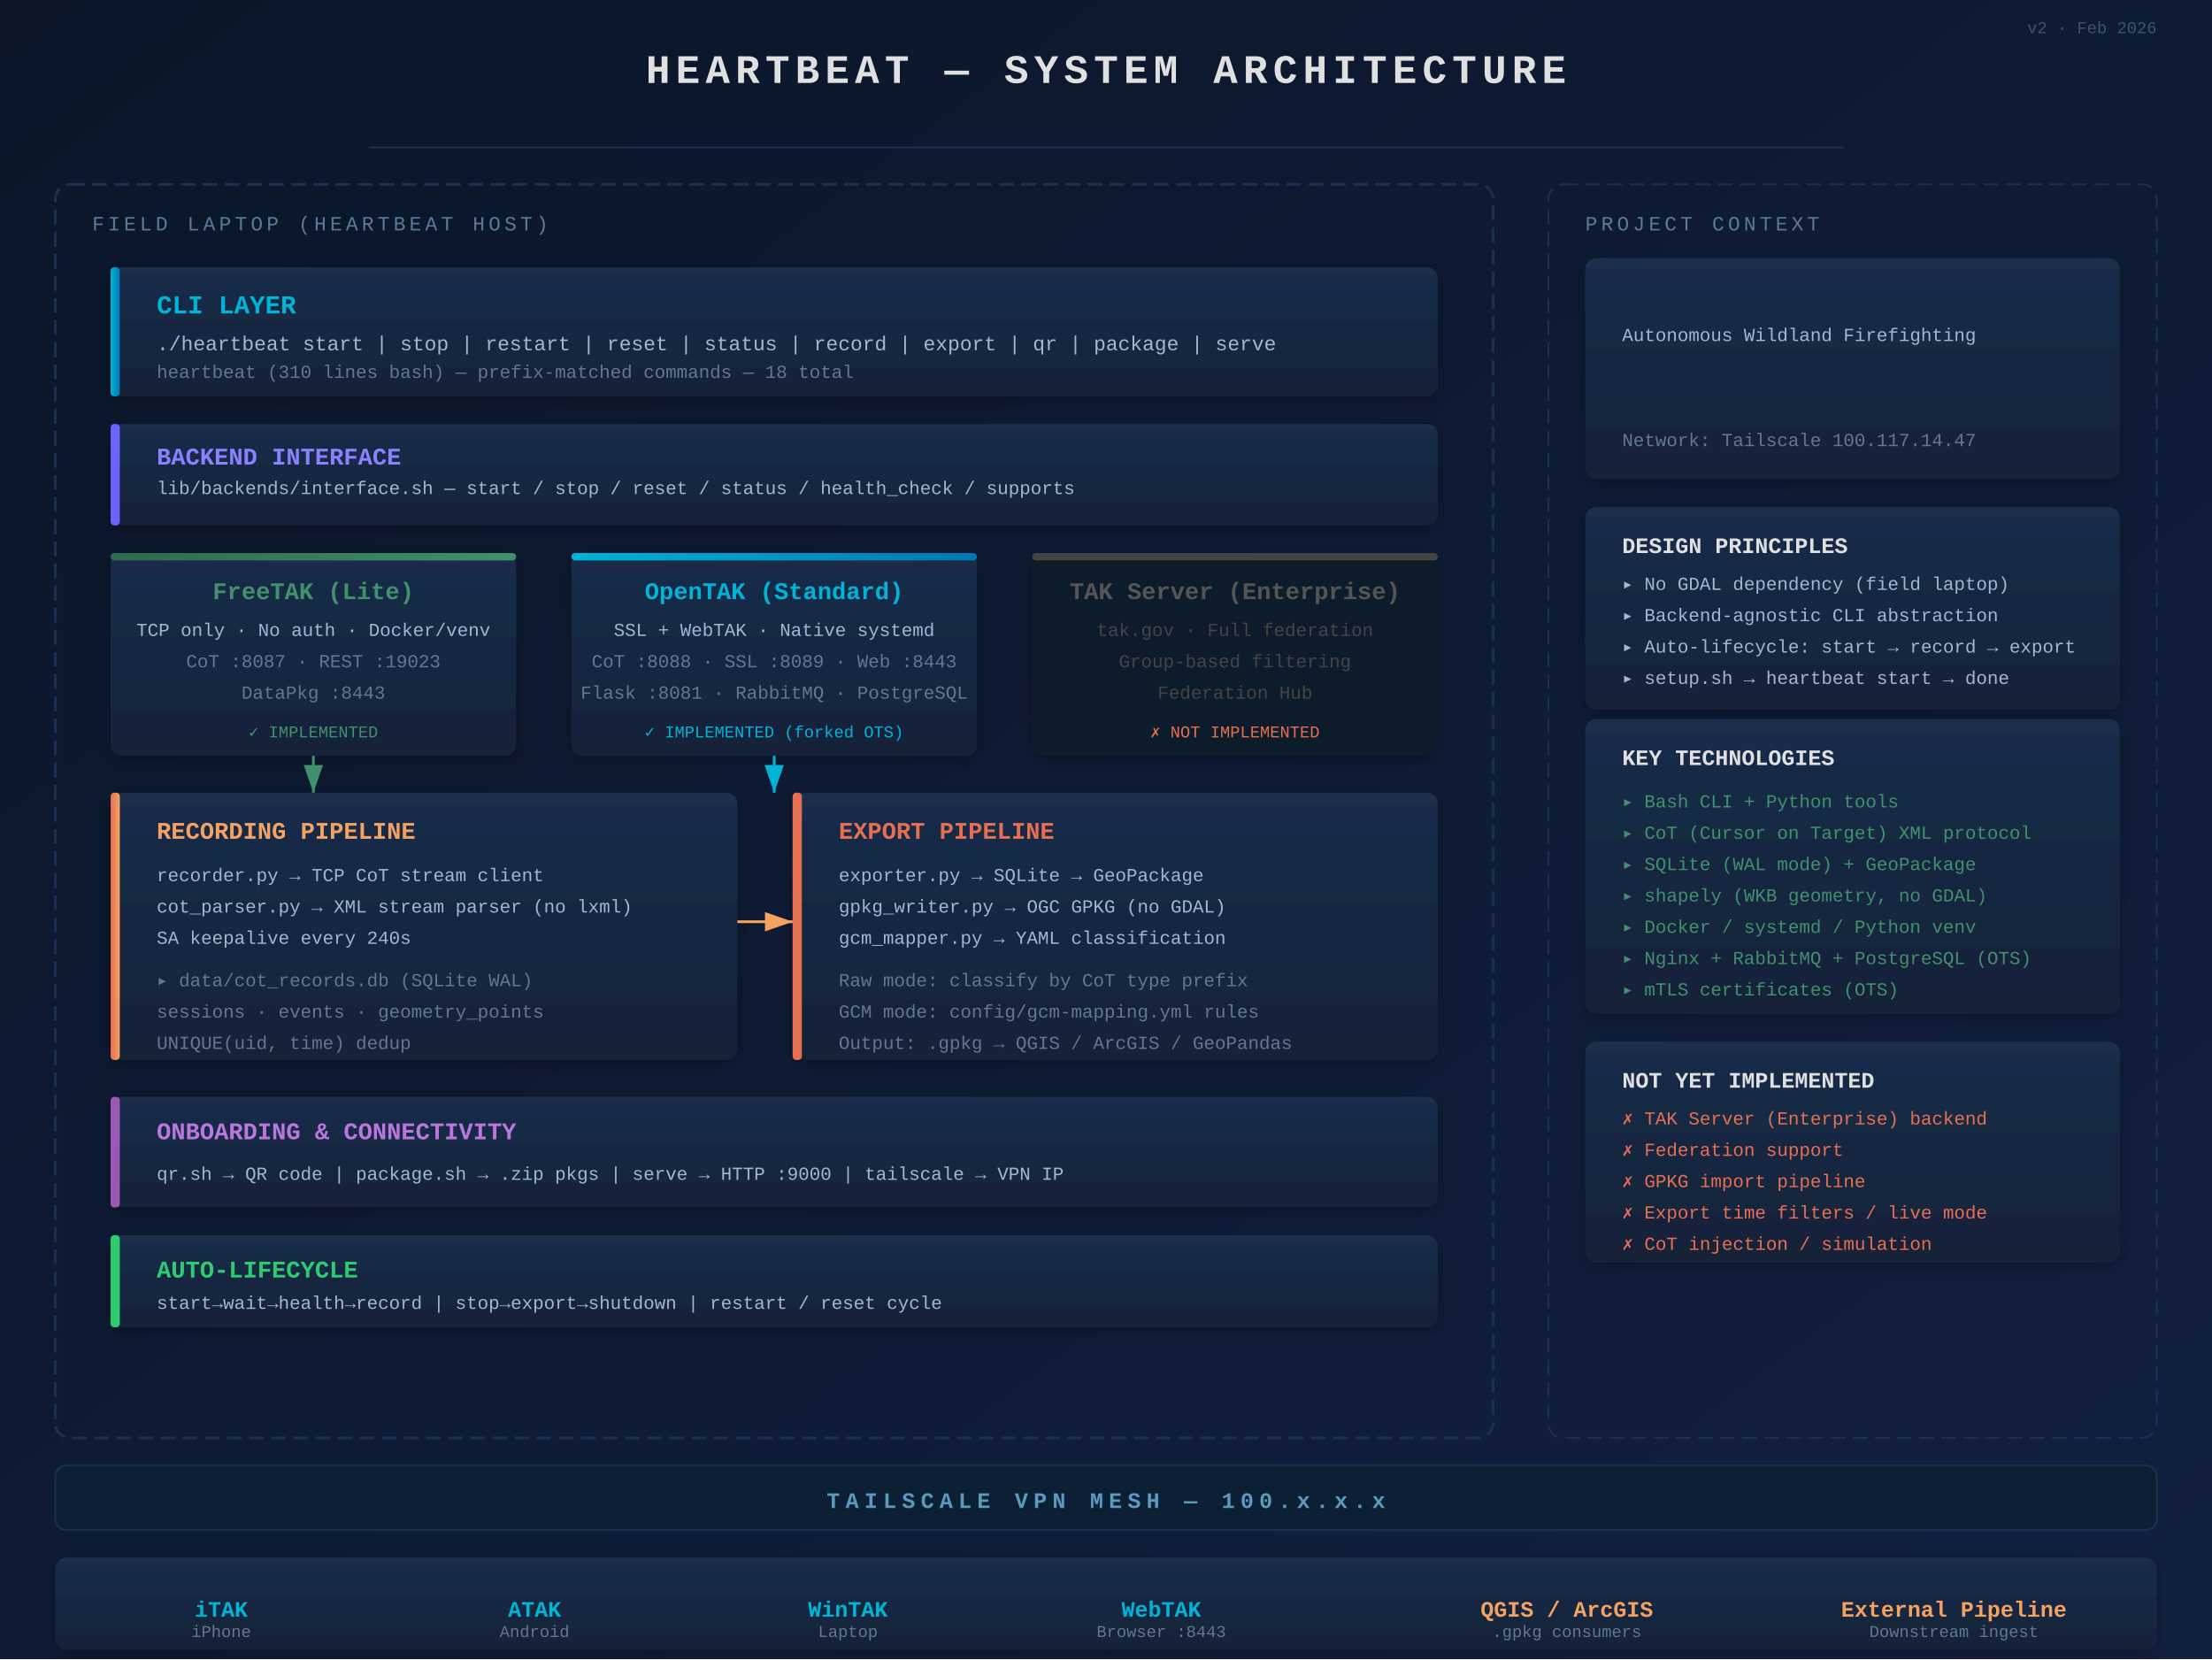
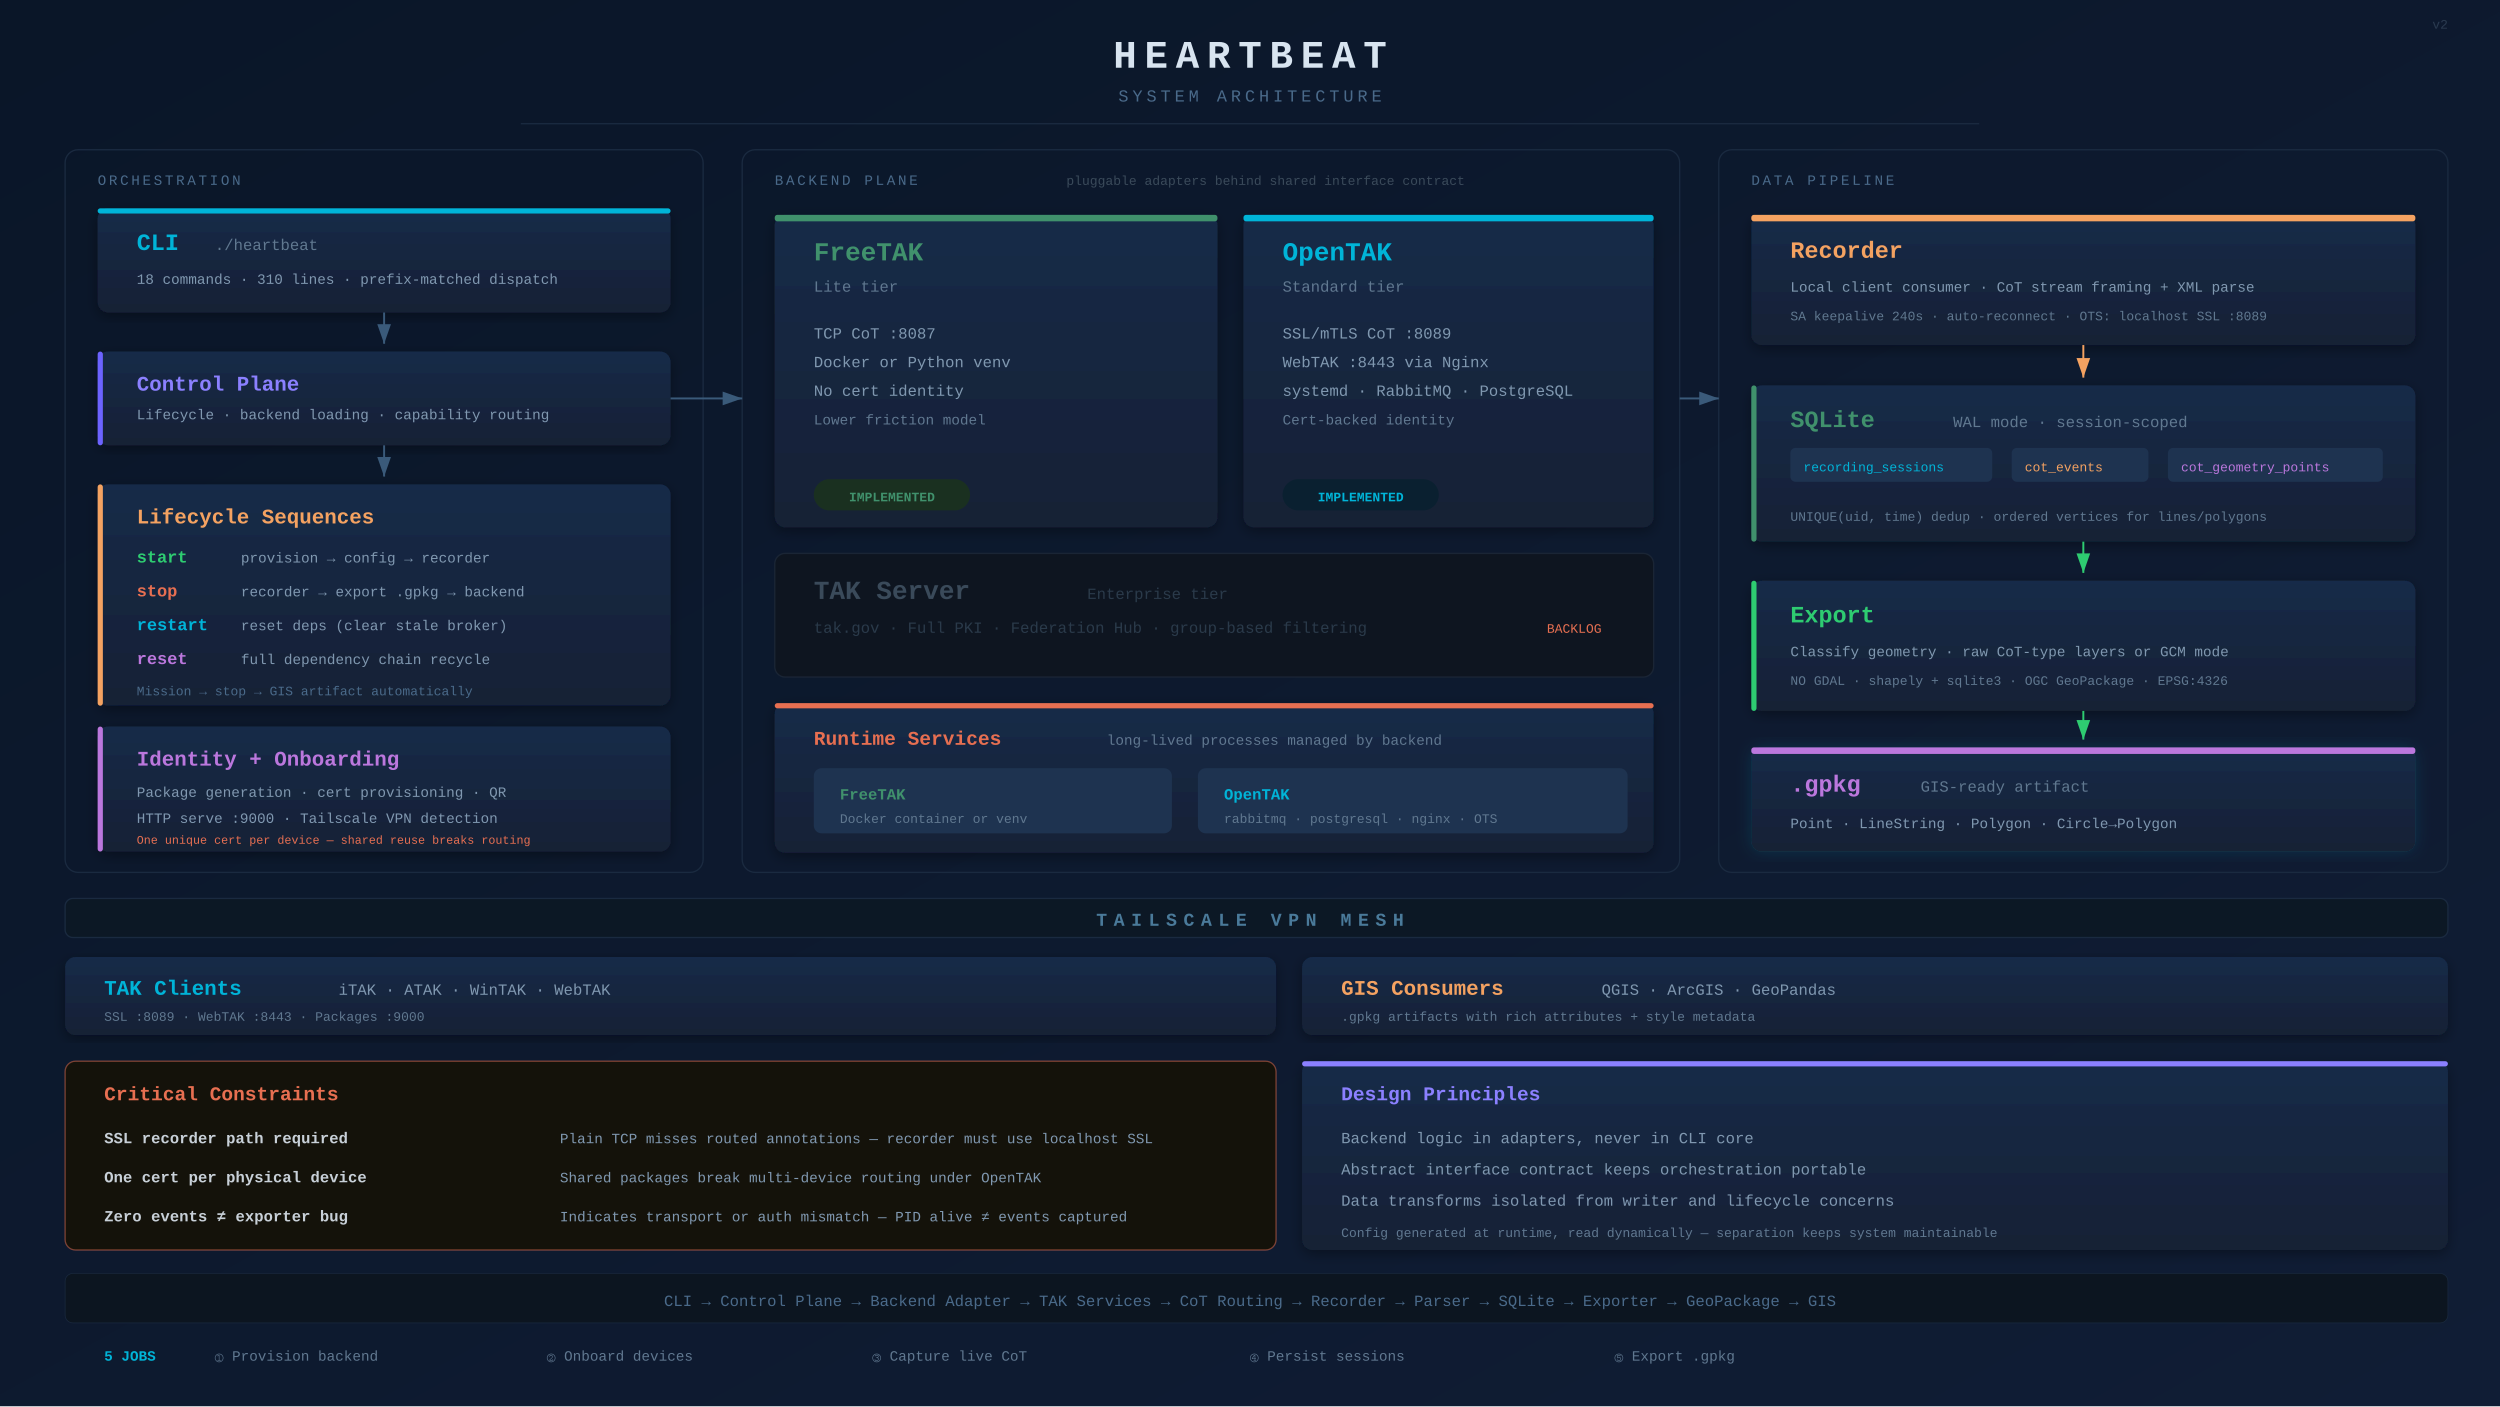
- <svg xmlns="http://www.w3.org/2000/svg" viewBox="0 0 1200 900" font-family="Consolas, 'Courier New', monospace">
+ <svg xmlns="http://www.w3.org/2000/svg" viewBox="0 0 1920 1080" font-family="Consolas, 'Courier New', monospace">
  <defs>
    <linearGradient id="bgGrad" x1="0%" y1="0%" x2="100%" y2="100%">
-       <stop offset="0%" style="stop-color:#0a1628;stop-opacity:1" />
-       <stop offset="100%" style="stop-color:#122040;stop-opacity:1" />
+       <stop offset="0%" style="stop-color:#0a1628" />
+       <stop offset="100%" style="stop-color:#101d35" />
    </linearGradient>
    <linearGradient id="cardGrad" x1="0%" y1="0%" x2="0%" y2="100%">
-       <stop offset="0%" style="stop-color:#1a2d4a;stop-opacity:1" />
-       <stop offset="100%" style="stop-color:#152238;stop-opacity:1" />
+       <stop offset="0%" style="stop-color:#182b48" />
+       <stop offset="100%" style="stop-color:#142035" />
    </linearGradient>
-     <linearGradient id="accentGrad" x1="0%" y1="0%" x2="100%" y2="0%">
-       <stop offset="0%" style="stop-color:#00b4d8" />
-       <stop offset="100%" style="stop-color:#0077b6" />
-     </linearGradient>
-     <linearGradient id="greenGrad" x1="0%" y1="0%" x2="100%" y2="0%">
-       <stop offset="0%" style="stop-color:#2d6a4f" />
-       <stop offset="100%" style="stop-color:#40916c" />
-     </linearGradient>
-     <linearGradient id="orangeGrad" x1="0%" y1="0%" x2="100%" y2="0%">
-       <stop offset="0%" style="stop-color:#e76f51" />
-       <stop offset="100%" style="stop-color:#f4a261" />
-     </linearGradient>
+     <filter id="sh">
+       <feDropShadow dx="0" dy="3" stdDeviation="5" flood-color="#000" flood-opacity="0.35" />
+     </filter>
    <filter id="glow">
-       <feGaussianBlur stdDeviation="2" result="coloredBlur" />
-       <feMerge>
-         <feMergeNode in="coloredBlur" />
-         <feMergeNode in="SourceGraphic" />
-       </feMerge>
+       <feDropShadow dx="0" dy="0" stdDeviation="6" flood-color="#00b4d8" flood-opacity="0.15" />
    </filter>
-     <filter id="shadow">
-       <feDropShadow dx="0" dy="2" stdDeviation="4" flood-color="#000" flood-opacity="0.3" />
-     </filter>
-     <marker id="arrowBlue" markerWidth="10" markerHeight="7" refX="10" refY="3.5" orient="auto">
-       <polygon points="0 0, 10 3.5, 0 7" fill="#00b4d8" />
+     <marker id="ar" markerWidth="10" markerHeight="7" refX="10" refY="3.5" orient="auto">
+       <polygon points="0 0,10 3.5,0 7" fill="#3a5a7a" />
    </marker>
-     <marker id="arrowGreen" markerWidth="10" markerHeight="7" refX="10" refY="3.5" orient="auto">
-       <polygon points="0 0, 10 3.5, 0 7" fill="#40916c" />
+     <marker id="ag" markerWidth="10" markerHeight="7" refX="10" refY="3.5" orient="auto">
+       <polygon points="0 0,10 3.5,0 7" fill="#2ecc71" />
    </marker>
-     <marker id="arrowOrange" markerWidth="10" markerHeight="7" refX="10" refY="3.5" orient="auto">
-       <polygon points="0 0, 10 3.5, 0 7" fill="#f4a261" />
+     <marker id="ao" markerWidth="10" markerHeight="7" refX="10" refY="3.5" orient="auto">
+       <polygon points="0 0,10 3.5,0 7" fill="#f4a261" />
    </marker>
  </defs>
-   <rect width="1200" height="900" fill="url(#bgGrad)" />
-   <text x="600" y="45" text-anchor="middle" fill="#e0e0e0" font-size="22" font-weight="bold" letter-spacing="3">HEARTBEAT — SYSTEM ARCHITECTURE</text>
-   <line x1="200" y1="80" x2="1000" y2="80" stroke="#1a3050" stroke-width="1" />
-   <rect x="30" y="100" width="780" height="680" rx="8" fill="none" stroke="#1a3050" stroke-width="1.5" stroke-dasharray="8,4" />
-   <text x="50" y="125" fill="#5a7a9a" font-size="11" letter-spacing="2">FIELD LAPTOP (HEARTBEAT HOST)</text>
-   <rect x="60" y="145" width="720" height="70" rx="6" fill="url(#cardGrad)" filter="url(#shadow)" />
-   <rect x="60" y="145" width="5" height="70" rx="2" fill="url(#accentGrad)" />
-   <text x="85" y="170" fill="#00b4d8" font-size="14" font-weight="bold">CLI LAYER</text>
-   <text x="85" y="190" fill="#a0b8d0" font-size="11">./heartbeat start | stop | restart | reset | status | record | export | qr | package | serve</text>
-   <text x="85" y="205" fill="#607890" font-size="10">heartbeat (310 lines bash) — prefix-matched commands — 18 total</text>
-   <rect x="60" y="230" width="720" height="55" rx="6" fill="url(#cardGrad)" filter="url(#shadow)" />
-   <rect x="60" y="230" width="5" height="55" rx="2" fill="#6c63ff" />
-   <text x="85" y="252" fill="#8b80ff" font-size="13" font-weight="bold">BACKEND INTERFACE</text>
-   <text x="85" y="268" fill="#a0b8d0" font-size="10">lib/backends/interface.sh — start / stop / reset / status / health_check / supports</text>
-   <rect x="60" y="300" width="220" height="110" rx="6" fill="url(#cardGrad)" filter="url(#shadow)" />
-   <rect x="60" y="300" width="220" height="4" rx="2" fill="url(#greenGrad)" />
-   <text x="170" y="325" text-anchor="middle" fill="#40916c" font-size="13" font-weight="bold">FreeTAK (Lite)</text>
-   <text x="170" y="345" text-anchor="middle" fill="#a0b8d0" font-size="10">TCP only · No auth · Docker/venv</text>
-   <text x="170" y="362" text-anchor="middle" fill="#607890" font-size="10">CoT :8087 · REST :19023</text>
-   <text x="170" y="379" text-anchor="middle" fill="#607890" font-size="10">DataPkg :8443</text>
-   <text x="170" y="400" text-anchor="middle" fill="#40916c" font-size="9">✓ IMPLEMENTED</text>
-   <rect x="310" y="300" width="220" height="110" rx="6" fill="url(#cardGrad)" filter="url(#shadow)" />
-   <rect x="310" y="300" width="220" height="4" rx="2" fill="url(#accentGrad)" />
-   <text x="420" y="325" text-anchor="middle" fill="#00b4d8" font-size="13" font-weight="bold">OpenTAK (Standard)</text>
-   <text x="420" y="345" text-anchor="middle" fill="#a0b8d0" font-size="10">SSL + WebTAK · Native systemd</text>
-   <text x="420" y="362" text-anchor="middle" fill="#607890" font-size="10">CoT :8088 · SSL :8089 · Web :8443</text>
-   <text x="420" y="379" text-anchor="middle" fill="#607890" font-size="10">Flask :8081 · RabbitMQ · PostgreSQL</text>
-   <text x="420" y="400" text-anchor="middle" fill="#00b4d8" font-size="9">✓ IMPLEMENTED (forked OTS)</text>
-   <rect x="560" y="300" width="220" height="110" rx="6" fill="#111a2a" filter="url(#shadow)" />
-   <rect x="560" y="300" width="220" height="4" rx="2" fill="#444" />
-   <text x="670" y="325" text-anchor="middle" fill="#555" font-size="13" font-weight="bold">TAK Server (Enterprise)</text>
-   <text x="670" y="345" text-anchor="middle" fill="#444" font-size="10">tak.gov · Full federation</text>
-   <text x="670" y="362" text-anchor="middle" fill="#444" font-size="10">Group-based filtering</text>
-   <text x="670" y="379" text-anchor="middle" fill="#444" font-size="10">Federation Hub</text>
-   <text x="670" y="400" text-anchor="middle" fill="#e76f51" font-size="9">✗ NOT IMPLEMENTED</text>
-   <rect x="60" y="430" width="340" height="145" rx="6" fill="url(#cardGrad)" filter="url(#shadow)" />
-   <rect x="60" y="430" width="5" height="145" rx="2" fill="url(#orangeGrad)" />
-   <text x="85" y="455" fill="#f4a261" font-size="13" font-weight="bold">RECORDING PIPELINE</text>
-   <text x="85" y="478" fill="#a0b8d0" font-size="10">recorder.py → TCP CoT stream client</text>
-   <text x="85" y="495" fill="#a0b8d0" font-size="10">cot_parser.py → XML stream parser (no lxml)</text>
-   <text x="85" y="512" fill="#a0b8d0" font-size="10">SA keepalive every 240s</text>
-   <text x="85" y="535" fill="#607890" font-size="10">▸ data/cot_records.db (SQLite WAL)</text>
-   <text x="85" y="552" fill="#607890" font-size="10">  sessions · events · geometry_points</text>
-   <text x="85" y="569" fill="#607890" font-size="10">  UNIQUE(uid, time) dedup</text>
-   <rect x="430" y="430" width="350" height="145" rx="6" fill="url(#cardGrad)" filter="url(#shadow)" />
-   <rect x="430" y="430" width="5" height="145" rx="2" fill="#e76f51" />
-   <text x="455" y="455" fill="#e76f51" font-size="13" font-weight="bold">EXPORT PIPELINE</text>
-   <text x="455" y="478" fill="#a0b8d0" font-size="10">exporter.py → SQLite → GeoPackage</text>
-   <text x="455" y="495" fill="#a0b8d0" font-size="10">gpkg_writer.py → OGC GPKG (no GDAL)</text>
-   <text x="455" y="512" fill="#a0b8d0" font-size="10">gcm_mapper.py → YAML classification</text>
-   <text x="455" y="535" fill="#607890" font-size="10">Raw mode: classify by CoT type prefix</text>
-   <text x="455" y="552" fill="#607890" font-size="10">GCM mode: config/gcm-mapping.yml rules</text>
-   <text x="455" y="569" fill="#607890" font-size="10">Output: .gpkg → QGIS / ArcGIS / GeoPandas</text>
-   <rect x="60" y="595" width="720" height="60" rx="6" fill="url(#cardGrad)" filter="url(#shadow)" />
-   <rect x="60" y="595" width="5" height="60" rx="2" fill="#9b59b6" />
-   <text x="85" y="618" fill="#bb77dd" font-size="13" font-weight="bold">ONBOARDING &amp; CONNECTIVITY</text>
-   <text x="85" y="640" fill="#a0b8d0" font-size="10">qr.sh → QR code  |  package.sh → .zip pkgs  |  serve → HTTP :9000  |  tailscale → VPN IP</text>
-   <rect x="60" y="670" width="720" height="50" rx="6" fill="url(#cardGrad)" filter="url(#shadow)" />
-   <rect x="60" y="670" width="5" height="50" rx="2" fill="#2ecc71" />
-   <text x="85" y="693" fill="#2ecc71" font-size="13" font-weight="bold">AUTO-LIFECYCLE</text>
-   <text x="85" y="710" fill="#a0b8d0" font-size="10">start→wait→health→record  |  stop→export→shutdown  |  restart / reset cycle</text>
-   <rect x="30" y="795" width="1140" height="35" rx="6" fill="#0d1f35" stroke="#1a3050" stroke-width="1" />
-   <text x="600" y="818" text-anchor="middle" fill="#5a9abf" font-size="12" font-weight="bold" letter-spacing="3">TAILSCALE VPN MESH — 100.x.x.x</text>
-   <rect x="30" y="845" width="1140" height="50" rx="6" fill="url(#cardGrad)" filter="url(#shadow)" />
-   <text x="120" y="877" text-anchor="middle" fill="#00b4d8" font-size="12" font-weight="bold">iTAK</text>
-   <text x="120" y="888" text-anchor="middle" fill="#607890" font-size="9">iPhone</text>
-   <text x="290" y="877" text-anchor="middle" fill="#00b4d8" font-size="12" font-weight="bold">ATAK</text>
-   <text x="290" y="888" text-anchor="middle" fill="#607890" font-size="9">Android</text>
-   <text x="460" y="877" text-anchor="middle" fill="#00b4d8" font-size="12" font-weight="bold">WinTAK</text>
-   <text x="460" y="888" text-anchor="middle" fill="#607890" font-size="9">Laptop</text>
-   <text x="630" y="877" text-anchor="middle" fill="#00b4d8" font-size="12" font-weight="bold">WebTAK</text>
-   <text x="630" y="888" text-anchor="middle" fill="#607890" font-size="9">Browser :8443</text>
-   <text x="850" y="877" text-anchor="middle" fill="#f4a261" font-size="12" font-weight="bold">QGIS / ArcGIS</text>
-   <text x="850" y="888" text-anchor="middle" fill="#607890" font-size="9">.gpkg consumers</text>
-   <text x="1060" y="877" text-anchor="middle" fill="#f4a261" font-size="12" font-weight="bold">External Pipeline</text>
-   <text x="1060" y="888" text-anchor="middle" fill="#607890" font-size="9">Downstream ingest</text>
-   <rect x="840" y="100" width="330" height="680" rx="8" fill="none" stroke="#1a3050" stroke-width="1" stroke-dasharray="8,4" />
-   <text x="860" y="125" fill="#5a7a9a" font-size="11" letter-spacing="2">PROJECT CONTEXT</text>
-   <rect x="860" y="140" width="290" height="120" rx="6" fill="url(#cardGrad)" filter="url(#shadow)" />
-   <text x="880" y="185" fill="#a0b8d0" font-size="10">Autonomous Wildland Firefighting</text>
-   <text x="880" y="242" fill="#607890" font-size="10">Network: Tailscale 100.117.14.47</text>
-   <rect x="860" y="275" width="290" height="110" rx="6" fill="url(#cardGrad)" filter="url(#shadow)" />
-   <text x="880" y="300" fill="#e0e0e0" font-size="12" font-weight="bold">DESIGN PRINCIPLES</text>
-   <text x="880" y="320" fill="#a0b8d0" font-size="10">▸ No GDAL dependency (field laptop)</text>
-   <text x="880" y="337" fill="#a0b8d0" font-size="10">▸ Backend-agnostic CLI abstraction</text>
-   <text x="880" y="354" fill="#a0b8d0" font-size="10">▸ Auto-lifecycle: start → record → export</text>
-   <text x="880" y="371" fill="#a0b8d0" font-size="10">▸ setup.sh → heartbeat start → done</text>
-   <rect x="860" y="390" width="290" height="160" rx="6" fill="url(#cardGrad)" filter="url(#shadow)" />
-   <text x="880" y="415" fill="#e0e0e0" font-size="12" font-weight="bold">KEY TECHNOLOGIES</text>
-   <text x="880" y="438" fill="#40916c" font-size="10">▸ Bash CLI + Python tools</text>
-   <text x="880" y="455" fill="#40916c" font-size="10">▸ CoT (Cursor on Target) XML protocol</text>
-   <text x="880" y="472" fill="#40916c" font-size="10">▸ SQLite (WAL mode) + GeoPackage</text>
-   <text x="880" y="489" fill="#40916c" font-size="10">▸ shapely (WKB geometry, no GDAL)</text>
-   <text x="880" y="506" fill="#40916c" font-size="10">▸ Docker / systemd / Python venv</text>
-   <text x="880" y="523" fill="#40916c" font-size="10">▸ Nginx + RabbitMQ + PostgreSQL (OTS)</text>
-   <text x="880" y="540" fill="#40916c" font-size="10">▸ mTLS certificates (OTS)</text>
-   <rect x="860" y="565" width="290" height="120" rx="6" fill="url(#cardGrad)" filter="url(#shadow)" />
-   <text x="880" y="590" fill="#e0e0e0" font-size="12" font-weight="bold">NOT YET IMPLEMENTED</text>
-   <text x="880" y="610" fill="#e76f51" font-size="10">✗ TAK Server (Enterprise) backend</text>
-   <text x="880" y="627" fill="#e76f51" font-size="10">✗ Federation support</text>
-   <text x="880" y="644" fill="#e76f51" font-size="10">✗ GPKG import pipeline</text>
-   <text x="880" y="661" fill="#e76f51" font-size="10">✗ Export time filters / live mode</text>
-   <text x="880" y="678" fill="#e76f51" font-size="10">✗ CoT injection / simulation</text>
-   <line x1="170" y1="410" x2="170" y2="430" stroke="#40916c" stroke-width="1.5" marker-end="url(#arrowGreen)" />
-   <line x1="420" y1="410" x2="420" y2="430" stroke="#00b4d8" stroke-width="1.5" marker-end="url(#arrowBlue)" />
-   <line x1="400" y1="500" x2="430" y2="500" stroke="#f4a261" stroke-width="1.5" marker-end="url(#arrowOrange)" />
-   <text x="1170" y="18" text-anchor="end" fill="#3a5570" font-size="9">v2 · Feb 2026</text>
+   <rect width="1920" height="1080" fill="url(#bgGrad)" />
+   <text x="960" y="52" text-anchor="middle" fill="#d8e4f0" font-size="30" font-weight="bold" letter-spacing="6">HEARTBEAT</text>
+   <text x="960" y="78" text-anchor="middle" fill="#4a6a8a" font-size="13" letter-spacing="3">SYSTEM ARCHITECTURE</text>
+   <line x1="400" y1="95" x2="1520" y2="95" stroke="#1a2a40" stroke-width="1" />
+   <rect x="50" y="115" width="490" height="555" rx="10" fill="none" stroke="#1a2a40" stroke-width="1" />
+   <text x="75" y="142" fill="#4a6a8a" font-size="11" letter-spacing="2">ORCHESTRATION</text>
+   <rect x="75" y="160" width="440" height="80" rx="8" fill="url(#cardGrad)" filter="url(#sh)" />
+   <rect x="75" y="160" width="440" height="4" rx="2" fill="#00b4d8" />
+   <text x="105" y="192" fill="#00b4d8" font-size="18" font-weight="bold">CLI</text>
+   <text x="165" y="192" fill="#607890" font-size="12">./heartbeat</text>
+   <text x="105" y="218" fill="#8098b0" font-size="11">18 commands · 310 lines · prefix-matched dispatch</text>
+   <line x1="295" y1="240" x2="295" y2="264" stroke="#3a5a7a" stroke-width="1.5" marker-end="url(#ar)" />
+   <rect x="75" y="270" width="440" height="72" rx="8" fill="url(#cardGrad)" filter="url(#sh)" />
+   <rect x="75" y="270" width="4" height="72" rx="2" fill="#6c63ff" />
+   <text x="105" y="300" fill="#8b80ff" font-size="16" font-weight="bold">Control Plane</text>
+   <text x="105" y="322" fill="#8098b0" font-size="11">Lifecycle · backend loading · capability routing</text>
+   <line x1="295" y1="342" x2="295" y2="366" stroke="#3a5a7a" stroke-width="1.5" marker-end="url(#ar)" />
+   <rect x="75" y="372" width="440" height="170" rx="8" fill="url(#cardGrad)" filter="url(#sh)" />
+   <rect x="75" y="372" width="4" height="170" rx="2" fill="#f4a261" />
+   <text x="105" y="402" fill="#f4a261" font-size="16" font-weight="bold">Lifecycle Sequences</text>
+   <text x="105" y="432" fill="#2ecc71" font-size="13" font-weight="bold">start</text>
+   <text x="185" y="432" fill="#8098b0" font-size="11">provision → config → recorder</text>
+   <text x="105" y="458" fill="#e76f51" font-size="13" font-weight="bold">stop</text>
+   <text x="185" y="458" fill="#8098b0" font-size="11">recorder → export .gpkg → backend</text>
+   <text x="105" y="484" fill="#00b4d8" font-size="13" font-weight="bold">restart</text>
+   <text x="185" y="484" fill="#8098b0" font-size="11">reset deps (clear stale broker)</text>
+   <text x="105" y="510" fill="#bb77dd" font-size="13" font-weight="bold">reset</text>
+   <text x="185" y="510" fill="#8098b0" font-size="11">full dependency chain recycle</text>
+   <text x="105" y="534" fill="#4a6a8a" font-size="10">Mission → stop → GIS artifact automatically</text>
+   <rect x="75" y="558" width="440" height="96" rx="8" fill="url(#cardGrad)" filter="url(#sh)" />
+   <rect x="75" y="558" width="4" height="96" rx="2" fill="#bb77dd" />
+   <text x="105" y="588" fill="#bb77dd" font-size="16" font-weight="bold">Identity + Onboarding</text>
+   <text x="105" y="612" fill="#8098b0" font-size="11">Package generation · cert provisioning · QR</text>
+   <text x="105" y="632" fill="#8098b0" font-size="11">HTTP serve :9000 · Tailscale VPN detection</text>
+   <text x="105" y="648" fill="#e76f51" font-size="9">One unique cert per device — shared reuse breaks routing</text>
+   <rect x="570" y="115" width="720" height="555" rx="10" fill="none" stroke="#1a2a40" stroke-width="1" />
+   <text x="595" y="142" fill="#4a6a8a" font-size="11" letter-spacing="2">BACKEND PLANE</text>
+   <text x="1125" y="142" fill="#3a4a5a" font-size="10" text-anchor="end">pluggable adapters behind shared interface contract</text>
+   <line x1="515" y1="306" x2="570" y2="306" stroke="#3a5a7a" stroke-width="1.5" marker-end="url(#ar)" />
+   <rect x="595" y="165" width="340" height="240" rx="8" fill="url(#cardGrad)" filter="url(#sh)" />
+   <rect x="595" y="165" width="340" height="5" rx="2" fill="#40916c" />
+   <text x="625" y="200" fill="#40916c" font-size="20" font-weight="bold">FreeTAK</text>
+   <text x="625" y="224" fill="#607890" font-size="12">Lite tier</text>
+   <text x="625" y="260" fill="#8098b0" font-size="12">TCP CoT :8087</text>
+   <text x="625" y="282" fill="#8098b0" font-size="12">Docker or Python venv</text>
+   <text x="625" y="304" fill="#8098b0" font-size="12">No cert identity</text>
+   <text x="625" y="326" fill="#607890" font-size="11">Lower friction model</text>
+   <rect x="625" y="368" width="120" height="24" rx="12" fill="#1a3020" />
+   <text x="685" y="385" text-anchor="middle" fill="#40916c" font-size="10" font-weight="bold">IMPLEMENTED</text>
+   <rect x="955" y="165" width="315" height="240" rx="8" fill="url(#cardGrad)" filter="url(#sh)" />
+   <rect x="955" y="165" width="315" height="5" rx="2" fill="#00b4d8" />
+   <text x="985" y="200" fill="#00b4d8" font-size="20" font-weight="bold">OpenTAK</text>
+   <text x="985" y="224" fill="#607890" font-size="12">Standard tier</text>
+   <text x="985" y="260" fill="#8098b0" font-size="12">SSL/mTLS CoT :8089</text>
+   <text x="985" y="282" fill="#8098b0" font-size="12">WebTAK :8443 via Nginx</text>
+   <text x="985" y="304" fill="#8098b0" font-size="12">systemd · RabbitMQ · PostgreSQL</text>
+   <text x="985" y="326" fill="#607890" font-size="11">Cert-backed identity</text>
+   <rect x="985" y="368" width="120" height="24" rx="12" fill="#0a2030" />
+   <text x="1045" y="385" text-anchor="middle" fill="#00b4d8" font-size="10" font-weight="bold">IMPLEMENTED</text>
+   <rect x="595" y="425" width="675" height="95" rx="8" fill="#0e1520" stroke="#1a2535" stroke-width="1" />
+   <text x="625" y="460" fill="#3a4a5a" font-size="20" font-weight="bold">TAK Server</text>
+   <text x="835" y="460" fill="#2a3a4a" font-size="12">Enterprise tier</text>
+   <text x="625" y="486" fill="#2a3a4a" font-size="12">tak.gov · Full PKI · Federation Hub · group-based filtering</text>
+   <text x="1230" y="486" fill="#e76f51" font-size="10" text-anchor="end">BACKLOG</text>
+   <rect x="595" y="540" width="675" height="115" rx="8" fill="url(#cardGrad)" filter="url(#sh)" />
+   <rect x="595" y="540" width="675" height="4" rx="2" fill="#e76f51" />
+   <text x="625" y="572" fill="#e76f51" font-size="15" font-weight="bold">Runtime Services</text>
+   <text x="850" y="572" fill="#607890" font-size="11">long-lived processes managed by backend</text>
+   <rect x="625" y="590" width="275" height="50" rx="6" fill="#1e3350" />
+   <text x="645" y="614" fill="#40916c" font-size="12" font-weight="bold">FreeTAK</text>
+   <text x="645" y="632" fill="#607890" font-size="10">Docker container or venv</text>
+   <rect x="920" y="590" width="330" height="50" rx="6" fill="#1e3350" />
+   <text x="940" y="614" fill="#00b4d8" font-size="12" font-weight="bold">OpenTAK</text>
+   <text x="940" y="632" fill="#607890" font-size="10">rabbitmq · postgresql · nginx · OTS</text>
+   <rect x="1320" y="115" width="560" height="555" rx="10" fill="none" stroke="#1a2a40" stroke-width="1" />
+   <text x="1345" y="142" fill="#4a6a8a" font-size="11" letter-spacing="2">DATA PIPELINE</text>
+   <line x1="1290" y1="306" x2="1320" y2="306" stroke="#3a5a7a" stroke-width="1.5" marker-end="url(#ar)" />
+   <rect x="1345" y="165" width="510" height="100" rx="8" fill="url(#cardGrad)" filter="url(#sh)" />
+   <rect x="1345" y="165" width="510" height="5" rx="2" fill="#f4a261" />
+   <text x="1375" y="198" fill="#f4a261" font-size="18" font-weight="bold">Recorder</text>
+   <text x="1375" y="224" fill="#8098b0" font-size="11">Local client consumer · CoT stream framing + XML parse</text>
+   <text x="1375" y="246" fill="#607890" font-size="10">SA keepalive 240s · auto-reconnect · OTS: localhost SSL :8089</text>
+   <line x1="1600" y1="265" x2="1600" y2="290" stroke="#f4a261" stroke-width="1.5" marker-end="url(#ao)" />
+   <rect x="1345" y="296" width="510" height="120" rx="8" fill="url(#cardGrad)" filter="url(#sh)" />
+   <rect x="1345" y="296" width="4" height="120" rx="2" fill="#40916c" />
+   <text x="1375" y="328" fill="#40916c" font-size="18" font-weight="bold">SQLite</text>
+   <text x="1500" y="328" fill="#607890" font-size="12">WAL mode · session-scoped</text>
+   <rect x="1375" y="344" width="155" height="26" rx="4" fill="#1e3350" />
+   <text x="1385" y="362" fill="#00b4d8" font-size="10">recording_sessions</text>
+   <rect x="1545" y="344" width="105" height="26" rx="4" fill="#1e3350" />
+   <text x="1555" y="362" fill="#f4a261" font-size="10">cot_events</text>
+   <rect x="1665" y="344" width="165" height="26" rx="4" fill="#1e3350" />
+   <text x="1675" y="362" fill="#bb77dd" font-size="10">cot_geometry_points</text>
+   <text x="1375" y="400" fill="#607890" font-size="10">UNIQUE(uid, time) dedup · ordered vertices for lines/polygons</text>
+   <line x1="1600" y1="416" x2="1600" y2="440" stroke="#2ecc71" stroke-width="1.5" marker-end="url(#ag)" />
+   <rect x="1345" y="446" width="510" height="100" rx="8" fill="url(#cardGrad)" filter="url(#sh)" />
+   <rect x="1345" y="446" width="4" height="100" rx="2" fill="#2ecc71" />
+   <text x="1375" y="478" fill="#2ecc71" font-size="18" font-weight="bold">Export</text>
+   <text x="1375" y="504" fill="#8098b0" font-size="11">Classify geometry · raw CoT-type layers or GCM mode</text>
+   <text x="1375" y="526" fill="#607890" font-size="10">NO GDAL · shapely + sqlite3 · OGC GeoPackage · EPSG:4326</text>
+   <line x1="1600" y1="546" x2="1600" y2="568" stroke="#2ecc71" stroke-width="1.5" marker-end="url(#ag)" />
+   <rect x="1345" y="574" width="510" height="80" rx="8" fill="url(#cardGrad)" filter="url(#glow)" />
+   <rect x="1345" y="574" width="510" height="5" rx="2" fill="#bb77dd" />
+   <text x="1375" y="608" fill="#bb77dd" font-size="18" font-weight="bold">.gpkg</text>
+   <text x="1475" y="608" fill="#607890" font-size="12">GIS-ready artifact</text>
+   <text x="1375" y="636" fill="#8098b0" font-size="11">Point · LineString · Polygon · Circle→Polygon</text>
+   <rect x="50" y="690" width="1830" height="30" rx="6" fill="#0c1825" stroke="#1a2a40" stroke-width="1" />
+   <text x="960" y="711" text-anchor="middle" fill="#4a7a9a" font-size="14" font-weight="bold" letter-spacing="5">TAILSCALE VPN MESH</text>
+   <rect x="50" y="735" width="930" height="60" rx="8" fill="url(#cardGrad)" filter="url(#sh)" />
+   <text x="80" y="764" fill="#00b4d8" font-size="16" font-weight="bold">TAK Clients</text>
+   <text x="260" y="764" fill="#8098b0" font-size="12">iTAK · ATAK · WinTAK · WebTAK</text>
+   <text x="80" y="784" fill="#607890" font-size="10">SSL :8089 · WebTAK :8443 · Packages :9000</text>
+   <rect x="1000" y="735" width="880" height="60" rx="8" fill="url(#cardGrad)" filter="url(#sh)" />
+   <text x="1030" y="764" fill="#f4a261" font-size="16" font-weight="bold">GIS Consumers</text>
+   <text x="1230" y="764" fill="#8098b0" font-size="12">QGIS · ArcGIS · GeoPandas</text>
+   <text x="1030" y="784" fill="#607890" font-size="10">.gpkg artifacts with rich attributes + style metadata</text>
+   <rect x="50" y="815" width="930" height="145" rx="8" fill="#14120a" stroke="#e76f51" stroke-width="1" stroke-opacity="0.5" />
+   <text x="80" y="845" fill="#e76f51" font-size="15" font-weight="bold">Critical Constraints</text>
+   <text x="80" y="878" fill="#c8d0d8" font-size="12" font-weight="bold">SSL recorder path required</text>
+   <text x="430" y="878" fill="#8098b0" font-size="11">Plain TCP misses routed annotations — recorder must use localhost SSL</text>
+   <text x="80" y="908" fill="#c8d0d8" font-size="12" font-weight="bold">One cert per physical device</text>
+   <text x="430" y="908" fill="#8098b0" font-size="11">Shared packages break multi-device routing under OpenTAK</text>
+   <text x="80" y="938" fill="#c8d0d8" font-size="12" font-weight="bold">Zero events ≠ exporter bug</text>
+   <text x="430" y="938" fill="#8098b0" font-size="11">Indicates transport or auth mismatch — PID alive ≠ events captured</text>
+   <rect x="1000" y="815" width="880" height="145" rx="8" fill="url(#cardGrad)" filter="url(#sh)" />
+   <rect x="1000" y="815" width="880" height="4" rx="2" fill="#8b80ff" />
+   <text x="1030" y="845" fill="#8b80ff" font-size="15" font-weight="bold">Design Principles</text>
+   <text x="1030" y="878" fill="#8098b0" font-size="12">Backend logic in adapters, never in CLI core</text>
+   <text x="1030" y="902" fill="#8098b0" font-size="12">Abstract interface contract keeps orchestration portable</text>
+   <text x="1030" y="926" fill="#8098b0" font-size="12">Data transforms isolated from writer and lifecycle concerns</text>
+   <text x="1030" y="950" fill="#607890" font-size="10">Config generated at runtime, read dynamically — separation keeps system maintainable</text>
+   <rect x="50" y="978" width="1830" height="38" rx="6" fill="#0c1520" stroke="#1a2a40" stroke-width="0.5" />
+   <text x="960" y="1003" text-anchor="middle" fill="#4a6a8a" font-size="12">CLI → Control Plane → Backend Adapter → TAK Services → CoT Routing → Recorder → Parser → SQLite → Exporter → GeoPackage → GIS</text>
+   <text x="80" y="1045" fill="#00b4d8" font-size="11" font-weight="bold">5 JOBS</text>
+   <text x="165" y="1045" fill="#607890" font-size="11">① Provision backend</text>
+   <text x="420" y="1045" fill="#607890" font-size="11">② Onboard devices</text>
+   <text x="670" y="1045" fill="#607890" font-size="11">③ Capture live CoT</text>
+   <text x="960" y="1045" fill="#607890" font-size="11">④ Persist sessions</text>
+   <text x="1240" y="1045" fill="#607890" font-size="11">⑤ Export .gpkg</text>
+   <text x="1880" y="22" text-anchor="end" fill="#2a3a50" font-size="10">v2</text>
</svg>
